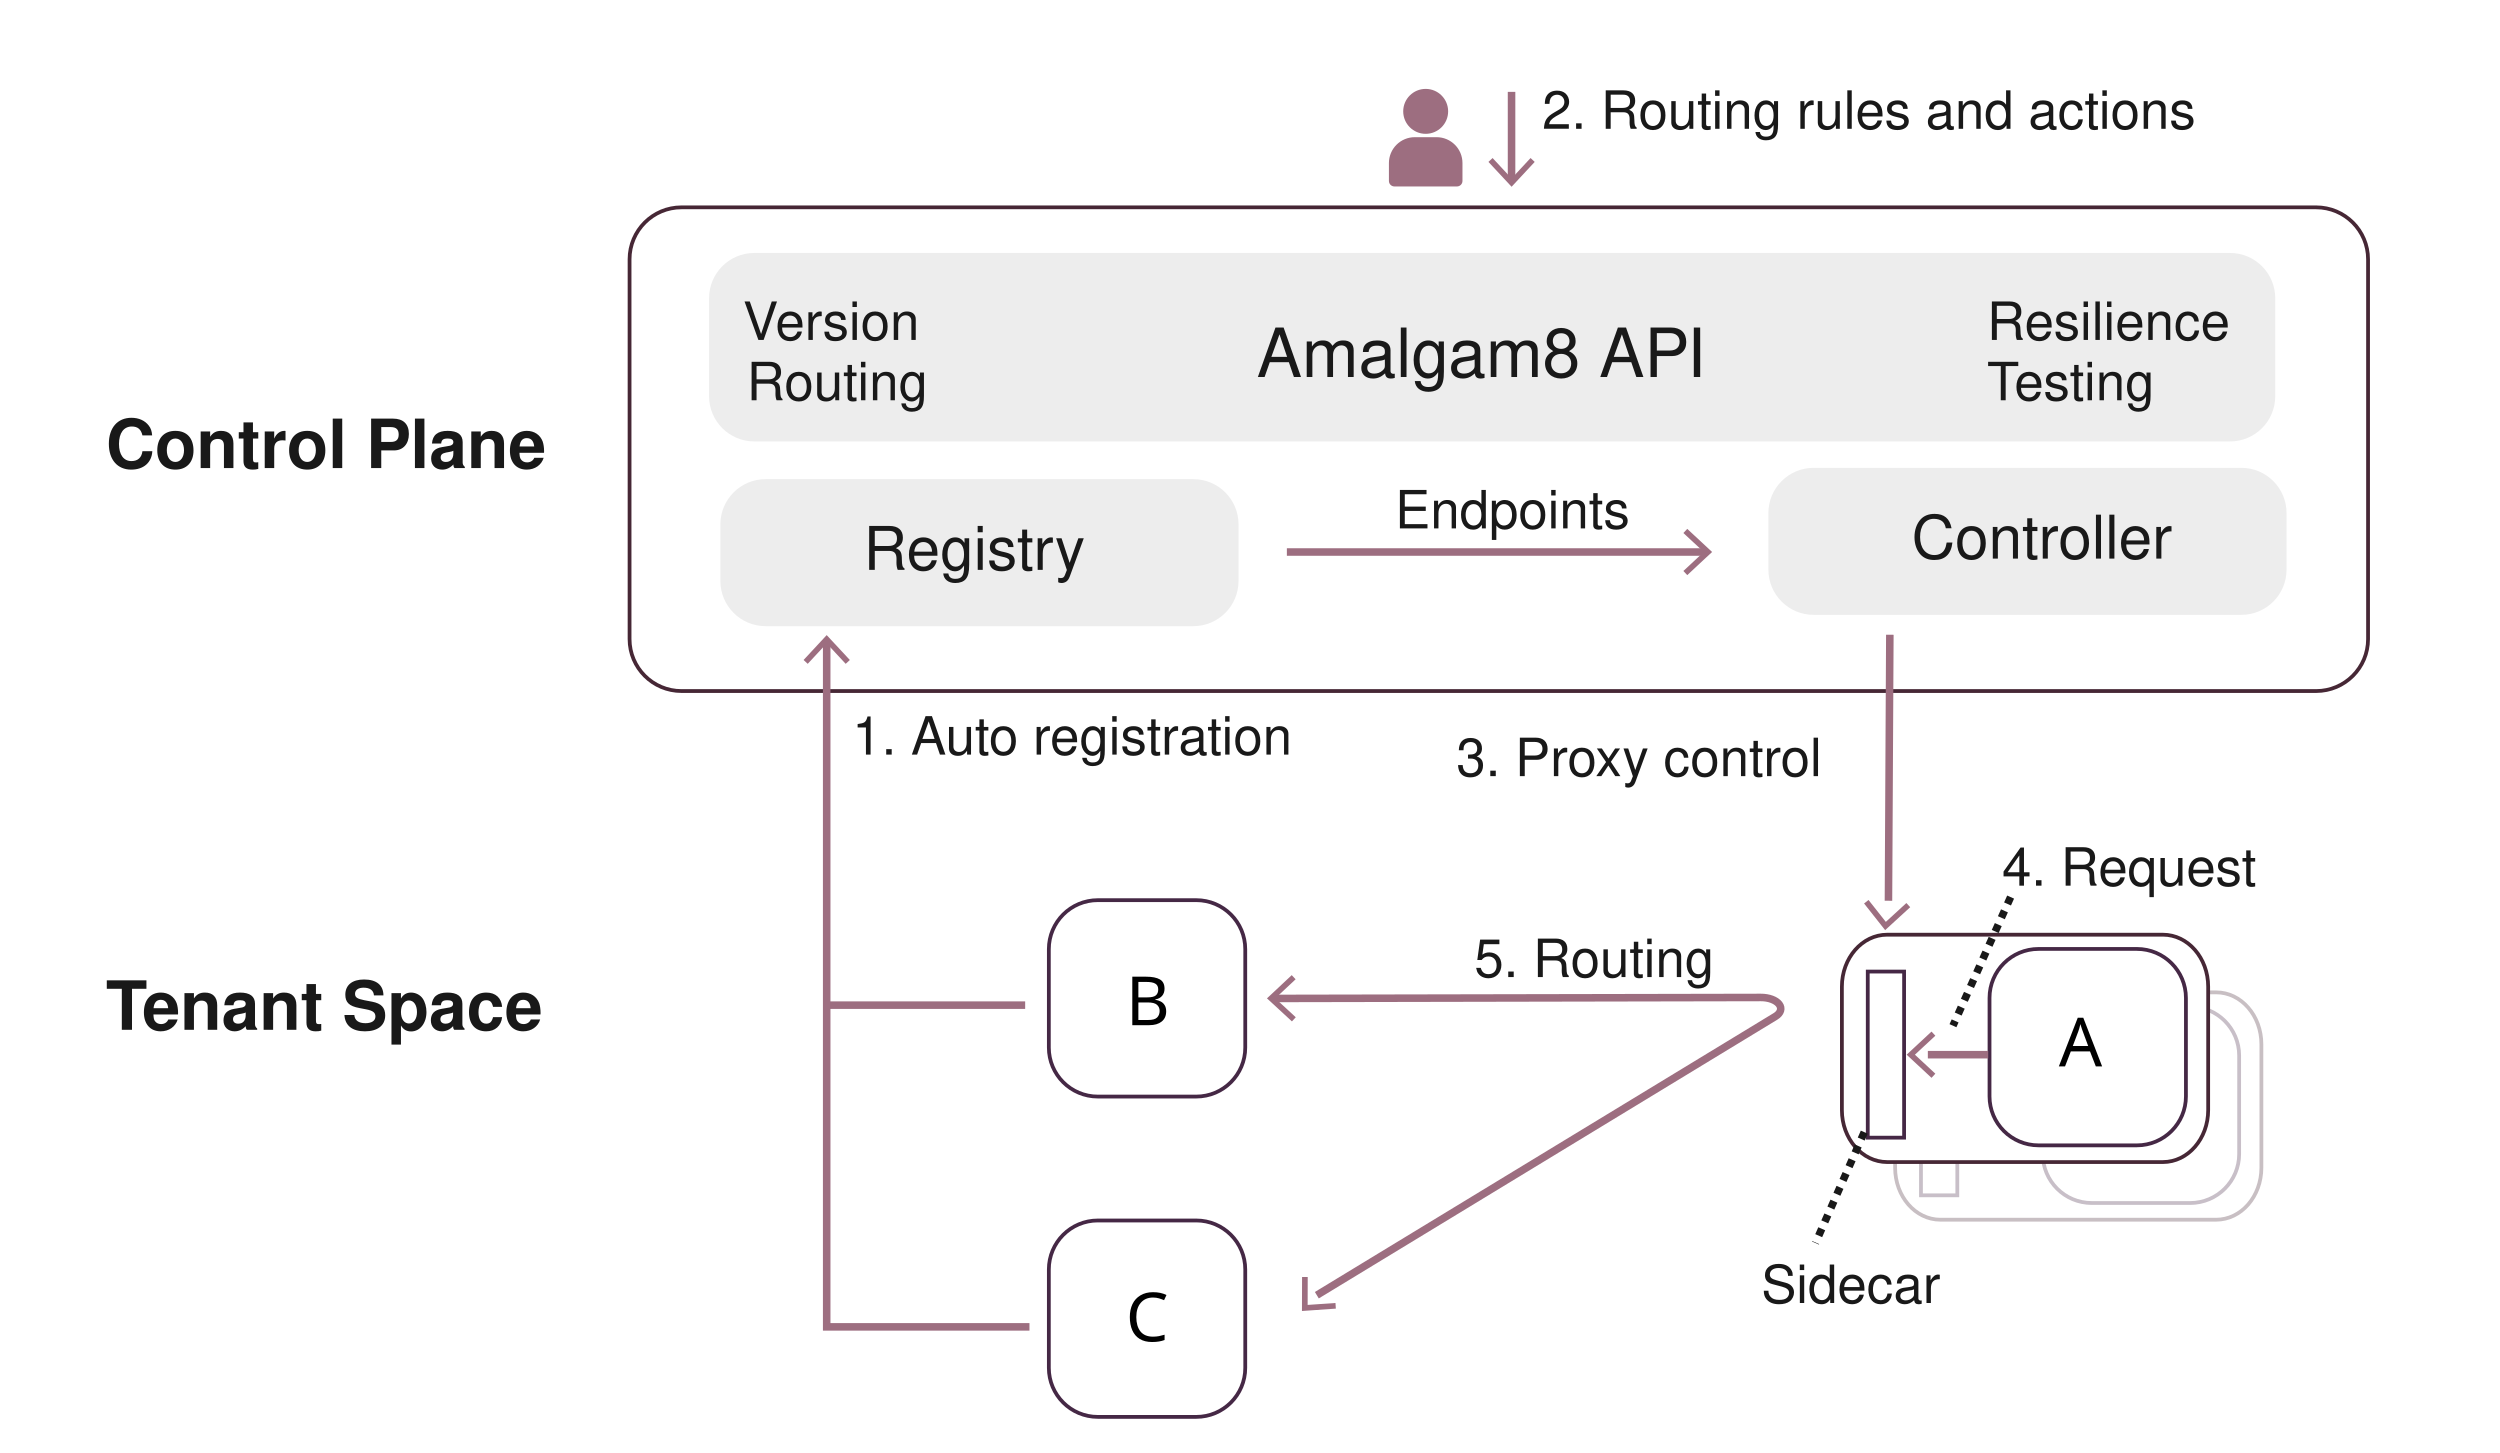
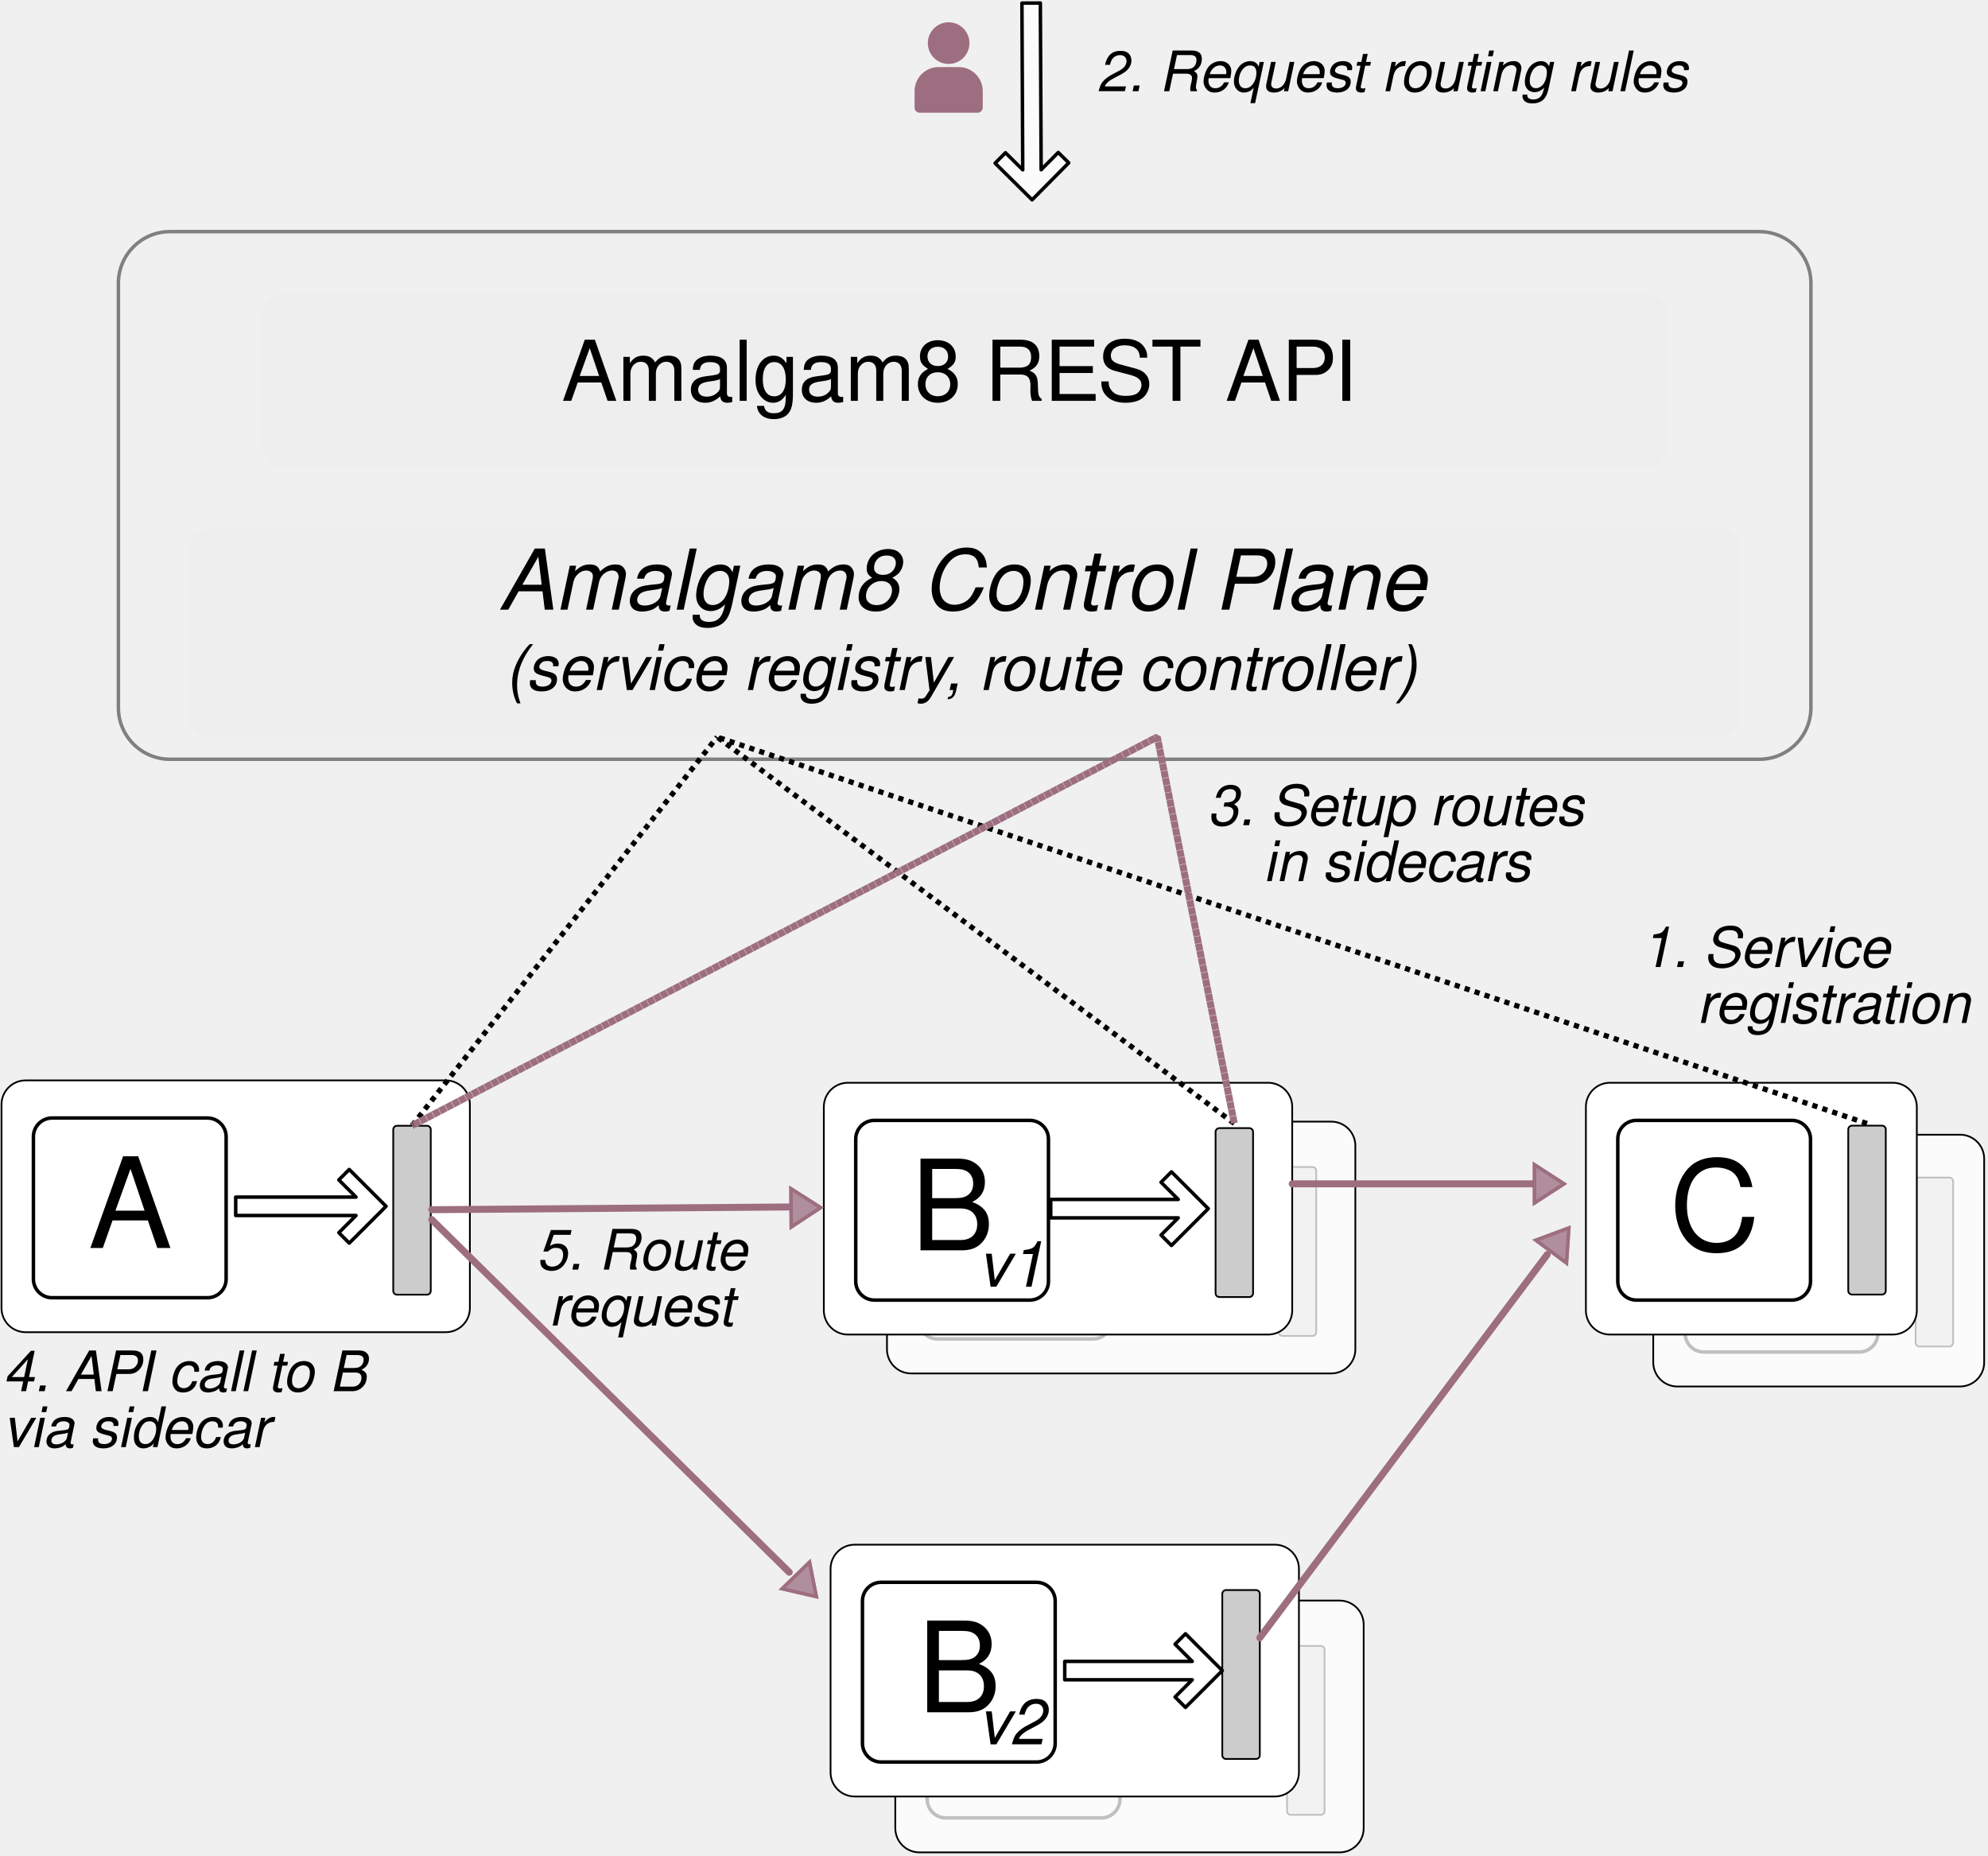
- <svg xmlns="http://www.w3.org/2000/svg" width="663.16" height="385.34" stroke="null" style="vector-effect: non-scaling-stroke;">
-   <defs stroke="null" style="vector-effect: non-scaling-stroke;">
-     <style stroke="null" style="vector-effect: non-scaling-stroke;">.cls-1,.cls-11,.cls-3,.cls-8{fill:#fff;}.cls-2,.cls-3{font-size:20px;font-weight:700;}.cls-2,.cls-4,.cls-6,.cls-7{fill:#444;}.cls-10,.cls-11,.cls-2,.cls-3,.cls-4,.cls-6,.cls-7,.cls-9{font-family:Montserrat;}.cls-11,.cls-4{font-size:10px;}.cls-5{fill:#ededed;}.cls-6,.cls-9{font-size:18px;}.cls-10,.cls-7{font-size:12px;}.cls-8{stroke:#452845;}.cls-12,.cls-8{stroke-miterlimit:10;}.cls-12{fill:none;stroke:#9d6e80;stroke-width:2px;}.cls-13{fill:#9d6e80;}</style>
-   </defs>
-   <g stroke="null">
-     <rect stroke="null" x="-1" y="-1" width="665.16" height="387.34" id="canvas_background" fill="#ffffff" />
+ <svg xmlns="http://www.w3.org/2000/svg" width="100%" height="100%" viewBox="0 0 569 531" version="1.1" xml:space="preserve" style="fill-rule:evenodd;clip-rule:evenodd;stroke-linecap:round;stroke-linejoin:round;stroke-miterlimit:1.414;">
+   <path id="Container" d="M134.489,316.124c0,-3.806 -3.09,-6.896 -6.896,-6.896l-120.264,0c-3.806,0 -6.896,3.09 -6.896,6.896l0,58.275c0,3.806 3.09,6.895 6.896,6.895l120.264,0c3.806,0 6.896,-3.089 6.896,-6.895l0,-58.275Z" style="fill:#fff;stroke-width:0.5px;stroke:#000;" />
+   <path id="App" d="M64.724,325.336c0,-2.948 -2.394,-5.341 -5.342,-5.341l-44.479,0c-2.948,0 -5.341,2.393 -5.341,5.341l0,40.754c0,2.948 2.393,5.342 5.341,5.342l44.479,0c2.948,0 5.342,-2.394 5.342,-5.342l0,-40.754Z" style="fill:none;stroke-width:1px;stroke:#000;" />
+   <path id="Sidecar" d="M123.291,323.302c0,-0.602 -0.488,-1.09 -1.09,-1.09l-8.557,0c-0.602,0 -1.09,0.488 -1.09,1.09l0,46.166c0,0.601 0.488,1.09 1.09,1.09l8.557,0c0.602,0 1.09,-0.489 1.09,-1.09l0,-46.166Z" style="fill:#ccc;stroke-width:0.5px;stroke:#000;" />
+   <text id="App-Name" x="25.256px" y="357.194px" style="font-family:'Helvetica';font-size:36px;fill:#000;">A</text>
+   <g transform="matrix(1,0,0,1,-386.206,-98.8264)">
+     <text x="855.912px" y="375.608px" style="font-family:'Helvetica-Oblique', 'Helvetica';font-style:italic;font-size:16px;fill:#000;">1. Service</text>
+     <text x="871.912px" y="391.608px" style="font-family:'Helvetica-Oblique', 'Helvetica';font-style:italic;font-size:16px;fill:#000;">registration</text>
  </g>
-   <g stroke="null">
-     <g stroke="null" opacity="0.3" id="svg_30">
-       <rect stroke="#462735" fill="#444444" class="cls-1" width="97.16" height="60.31" rx="12" ry="13.78" id="svg_23" y="263.235" x="502.706" />
-       <rect stroke="null" fill="#444444" class="cls-8" x="541.866" y="267.015" width="52.1" height="52.1" rx="13" ry="13" id="svg_25" />
-       <text stroke="null" fill="#444444" class="cls-9" y="298.175" x="560.256" id="svg_26">A</text>
-       <rect stroke="null" class="cls-8" x="509.566" y="273.015" width="9.64" height="44.06" id="svg_27" fill="#444444" />
-       <line stroke="null" fill="#444444" class="cls-12" x1="525.506" y1="295.065" x2="541.516" y2="295.065" id="svg_28" />
-       <polygon stroke="null" fill="#444444" class="cls-13" points="526.476,301.206 527.496,300.106 522.076,295.066 527.496,290.036 526.476,288.936 519.876,295.066 526.476,301.206 " id="svg_29" />
-     </g>
-     <rect stroke="#462735" style="vector-effect: non-scaling-stroke;" class="cls-1" width="461.16" height="128.31" rx="13.78" ry="13.78" id="svg_1" y="55" x="167" />
-     <rect stroke="null" class="cls-5" x="191.09" y="127.1" width="137.45" height="39" rx="12" ry="12" id="svg_90" />
-     <rect stroke="null" class="cls-5" x="1623.16" y="473.01" width="165.6" height="50" rx="12" ry="12" transform="rotate(-180 1705.96,498.01) " id="svg_14" />
-     <rect stroke="null" class="cls-5" x="800.56" y="473.01" width="128.55" height="50" rx="12" ry="12" transform="rotate(-180 864.835,498.01) " id="svg_15" />
-     <rect stroke="null" style="vector-effect: non-scaling-stroke;" class="cls-5" x="188.09" y="67.1" width="415.45" height="50" rx="12" ry="12" id="svg_24" />
-     <rect stroke="null" class="cls-8" x="278.22" y="238.78" width="52.1" height="52.1" rx="13" ry="13" id="svg_40" />
-     <rect stroke="null" class="cls-8" x="278.22" y="323.75" width="52.1" height="52.1" rx="13" ry="13" id="svg_42" />
-     <text stroke="null" class="cls-9" y="271.94" x="298.61" id="svg_53">B</text>
-     <text stroke="null" class="cls-9" y="355.8" x="298.61" id="svg_55">C</text>
-     <line stroke="null" class="cls-12" x1="452.54" y1="146.43" x2="341.36" y2="146.43" id="svg_74" />
-     <polygon stroke="null" class="cls-13" points="447.57,140.29 446.54,141.39 451.96,146.42 446.54,151.46 447.57,152.56 454.16,146.42 447.57,140.29 " id="svg_75" />
-     <line stroke="null" class="cls-12" x1="400.96" y1="47.92" x2="400.96" y2="24.37" id="svg_76" />
-     <polygon stroke="null" class="cls-13" points="407.1,42.95 406,41.92 400.97,47.34 395.93,41.92 394.83,42.95 400.97,49.54 407.1,42.95 " id="svg_77" />
-     <line stroke="null" class="cls-12" x1="500.94" y1="238.94" x2="501.305" y2="168.376" id="svg_80" />
-     <path stroke="null" class="cls-12" d="m349.306,343.57l121.634,-73.942a5.25,2.988 0 0 0 -3.862,-5.038l-129.378,0.263" id="svg_82" />
-     <polygon stroke="null" class="cls-13" points="354.35,347.13 354.25,345.63 346.87,346.15 346.89,338.75 345.39,338.75 345.36,347.76 354.35,347.13 " id="svg_83" />
-     <polygon stroke="null" class="cls-13" points="342.65,258.67 343.68,259.77 338.28,264.82 343.72,269.84 342.7,270.94 336.08,264.83 342.65,258.67 " id="svg_84" />
-     <polyline stroke="null" class="cls-12" points="219.29,170.1 219.29,351.97 273.08,351.97 " id="svg_85" />
-     <polygon stroke="null" class="cls-13" points="213.16,175.07 214.26,176.09 219.29,170.67 224.33,176.09 225.43,175.07 219.29,168.47 213.16,175.07 " id="svg_86" />
-     <line stroke="null" class="cls-12" x1="271.94" y1="266.63" x2="219.94" y2="266.63" id="svg_87" />
-     <path stroke="null" class="cls-13" d="m375.3,36.39l5.78,0a6.86,6.86 0 0 1 6.86,6.86l0,4.75a1.46,1.46 0 0 1 -1.46,1.46l-16.59,0a1.46,1.46 0 0 1 -1.46,-1.46l0,-4.75a6.86,6.86 0 0 1 6.87,-6.86z" id="svg_88" />
-     <circle stroke="null" class="cls-13" cx="378.18" cy="29.54" r="5.96" id="svg_89" />
-     <text stroke="null" fill="#191919" stroke-width="0" stroke-opacity="null" x="229.08" y="151.17" id="svg_91" font-size="16" font-family="Helvetica, Arial, sans-serif" text-anchor="start" xml:space="preserve" font-weight="normal">Registry</text>
-     <text stroke="null" fill="#191919" stroke-width="0" stroke-opacity="null" x="333.357" y="100.008" id="svg_92" font-size="18" font-family="Helvetica, Arial, sans-serif" text-anchor="start" xml:space="preserve" font-weight="normal">Amalgam8 API</text>
-     <rect stroke="null" style="vector-effect: non-scaling-stroke;" class="cls-5" x="469.09" y="124.1" width="137.45" height="39" rx="12" ry="12" id="svg_93" />
-     <text stroke="null" fill="#191919" stroke-width="0" stroke-opacity="null" x="507.08" y="148.17" id="svg_94" font-size="16" font-family="Helvetica, Arial, sans-serif" text-anchor="start" xml:space="preserve" font-weight="normal">Controller</text>
-     <text stroke="null" fill="#191919" stroke-width="0" stroke-opacity="null" x="197.08" y="90.17" id="svg_100" font-size="14" font-family="Helvetica, Arial, sans-serif" text-anchor="start" xml:space="preserve" font-weight="normal">Version</text>
-     <text stroke="null" fill="#191919" stroke-width="0" stroke-opacity="null" x="198.08" y="106.17" id="svg_101" font-size="14" font-family="Helvetica, Arial, sans-serif" text-anchor="start" xml:space="preserve" font-weight="normal">Routing</text>
-     <text stroke="null" fill="#191919" stroke-width="0" stroke-opacity="null" x="527.08" y="90.17" id="svg_102" font-size="14" font-family="Helvetica, Arial, sans-serif" text-anchor="start" xml:space="preserve" font-weight="normal">Resilience</text>
-     <text stroke="null" fill="#191919" stroke-width="0" stroke-opacity="null" x="527.08" y="106.17" id="svg_103" font-size="14" font-family="Helvetica, Arial, sans-serif" text-anchor="start" xml:space="preserve" font-weight="normal">Testing</text>
-     <text stroke="null" fill="#191919" stroke-width="null" x="28.08" y="273.17" id="svg_107" font-size="18" font-family="Helvetica, Arial, sans-serif" text-anchor="start" xml:space="preserve" font-weight="bold">Tenant Space</text>
-     <text stroke="null" fill="#191919" stroke-width="null" x="28.08" y="124.17" id="svg_108" font-size="18" font-family="Helvetica, Arial, sans-serif" text-anchor="start" xml:space="preserve" font-weight="bold">Control Plane</text>
-     <text stroke="null" style="vector-effect: non-scaling-stroke;" fill="#191919" stroke-width="0" stroke-opacity="null" x="467.198" y="345.641" id="svg_109" font-size="14" font-family="Helvetica, Arial, sans-serif" text-anchor="start" xml:space="preserve" font-weight="normal">Sidecar</text>
-     <text stroke="null" fill="#191919" stroke-width="0" stroke-opacity="null" x="370.08" y="140.17" id="svg_112" font-size="14" font-family="Helvetica, Arial, sans-serif" text-anchor="start" xml:space="preserve" font-weight="normal">Endpoints</text>
-     <text style="cursor: move;" stroke="null" fill="#191919" stroke-width="0" stroke-opacity="null" x="409.08" y="34.17" id="svg_113" font-size="14" font-family="Helvetica, Arial, sans-serif" text-anchor="start" xml:space="preserve" font-weight="normal">2. Routing rules and actions</text>
-     <text stroke="null" style="vector-effect: non-scaling-stroke;" fill="#191919" stroke-width="0" stroke-opacity="null" x="386.315" y="205.876" id="svg_114" font-size="14" font-family="Helvetica, Arial, sans-serif" text-anchor="start" xml:space="preserve" font-weight="normal">3. Proxy control</text>
-     <text style="cursor: move;" stroke="null" fill="#191919" stroke-width="0" stroke-opacity="null" x="226.08" y="200.17" id="svg_116" font-size="14" font-family="Helvetica, Arial, sans-serif" text-anchor="start" xml:space="preserve" font-weight="normal">1. Auto registration</text>
-     <text stroke="null" style="vector-effect: non-scaling-stroke;" fill="#191919" stroke-width="0" stroke-opacity="null" x="531.08" y="234.935" id="svg_117" font-size="14" font-family="Helvetica, Arial, sans-serif" text-anchor="start" xml:space="preserve" font-weight="normal">4. Request</text>
-     <text style="cursor: move;" stroke="null" fill="#191919" stroke-width="0" stroke-opacity="null" x="391.08" y="259.17" id="svg_118" font-size="14" font-family="Helvetica, Arial, sans-serif" text-anchor="start" xml:space="preserve" font-weight="normal">5. Routing</text>
-     <g stroke="null" id="svg_22">
-       <rect stroke="#462735" class="cls-1" width="97.16" height="60.31" rx="12" ry="13.78" id="svg_6" y="247.941" x="488.588" />
-       <rect stroke="null" class="cls-8" x="527.748" y="251.721" width="52.1" height="52.1" rx="13" ry="13" id="svg_38" />
-       <text stroke="null" class="cls-9" y="282.881" x="546.138" id="svg_54">A</text>
-       <rect stroke="null" class="cls-8" x="495.448" y="257.721" width="9.64" height="44.06" id="svg_57" fill="#4b252d" />
-       <line stroke="null" class="cls-12" x1="511.388" y1="279.771" x2="527.398" y2="279.771" id="svg_78" />
-       <polygon stroke="null" class="cls-13" points="512.359,285.911 513.379,284.811 507.959,279.771 513.379,274.741 512.359,273.641 505.759,279.771 512.359,285.911 " id="svg_79" />
-     </g>
-     <line stroke="#191919" style="vector-effect: non-scaling-stroke;" stroke-width="2" stroke-dasharray="2,2" stroke-linecap="null" stroke-linejoin="null" id="svg_32" y2="329.729" x2="481.58" y1="300.317" x1="494.521" fill="none" />
-     <line stroke="#191919" style="vector-effect: non-scaling-stroke;" stroke-width="2" stroke-dasharray="2,2" stroke-linecap="null" stroke-linejoin="null" id="svg_33" y2="272.082" x2="518.051" y1="237.964" x1="533.345" fill="none" />
-     <polygon transform="rotate(-16.01716 499.6852,237.005) " stroke="null" class="cls-13" points="505.43,242.44 504.76,241.1 498.14,244.4 495.33,237.55 493.94,238.12 497.36,246.46 505.43,242.44 " id="svg_81" />
+   <text x="313.882px" y="26.117px" style="font-family:'Helvetica-Oblique', 'Helvetica';font-style:italic;font-size:16px;fill:#000;">2. Request routing rules</text>
+   <g transform="matrix(1,0,0,1,-366.109,-92.4263)">
+     <text x="711.665px" y="328.62px" style="font-family:'Helvetica-Oblique', 'Helvetica';font-style:italic;font-size:16px;fill:#000;">3. Setup routes</text>
+     <text x="727.685px" y="344.62px" style="font-family:'Helvetica-Oblique', 'Helvetica';font-style:italic;font-size:16px;fill:#000;">in sidecars</text>
  </g>
+   <g transform="matrix(1,0,0,1,-350.454,-86.2701)">
+     <text x="351.281px" y="484.45px" style="font-family:'Helvetica-Oblique', 'Helvetica';font-style:italic;font-size:16px;fill:#000;">4. API call to B</text>
+     <text x="351.281px" y="500.45px" style="font-family:'Helvetica-Oblique', 'Helvetica';font-style:italic;font-size:16px;fill:#000;">via sidecar</text>
+   </g>
+   <g transform="matrix(1,0,0,1,-385.774,-57.0722)">
+     <text x="539.301px" y="420.461px" style="font-family:'Helvetica-Oblique', 'Helvetica';font-style:italic;font-size:16px;fill:#000;">5. Route</text>
+     <text x="542.859px" y="436.461px" style="font-family:'Helvetica-Oblique', 'Helvetica';font-style:italic;font-size:16px;fill:#000;">request</text>
+   </g>
+   <path id="App1" d="M537.48,340.879c0,-2.948 -2.393,-5.342 -5.341,-5.342l-44.479,0c-2.948,0 -5.342,2.394 -5.342,5.342l0,40.754c0,2.948 2.394,5.341 5.342,5.341l44.479,0c2.948,0 5.341,-2.393 5.341,-5.341l0,-40.754Z" style="fill:none;stroke-width:1px;stroke:#000;" />
+   <path id="Sidecar1" d="M559.02,338.132c0,-0.602 -0.488,-1.09 -1.09,-1.09l-8.557,0c-0.601,0 -1.09,0.488 -1.09,1.09l0,46.165c0,0.602 0.489,1.09 1.09,1.09l8.557,0c0.602,0 1.09,-0.488 1.09,-1.09l0,-46.165Z" style="fill:#ccc;stroke-width:0.5px;stroke:#000;" />
+   <text id="App-Name1" x="497.02px" y="372.737px" style="font-family:'Helvetica';font-size:36px;fill:#000;">C</text>
+   <path id="Container1" d="M567.904,331.666c0,-3.806 -3.09,-6.895 -6.896,-6.895l-80.923,0c-3.805,0 -6.895,3.089 -6.895,6.895l0,58.275c0,3.806 3.09,6.896 6.895,6.896l80.923,0c3.806,0 6.896,-3.09 6.896,-6.896l0,-58.275Z" style="fill:#fff;fill-opacity:0.753;stroke-width:0.5px;stroke:#000;" />
+   <path id="Container2" d="M548.625,316.799c0,-3.806 -3.09,-6.896 -6.896,-6.896l-80.923,0c-3.805,0 -6.895,3.09 -6.895,6.896l0,58.275c0,3.806 3.09,6.896 6.895,6.896l80.923,0c3.806,0 6.896,-3.09 6.896,-6.896l0,-58.275Z" style="fill:#fff;stroke-width:0.5px;stroke:#000;" />
+   <path id="App2" d="M518.201,326.012c0,-2.948 -2.393,-5.342 -5.341,-5.342l-44.479,0c-2.948,0 -5.342,2.394 -5.342,5.342l0,40.754c0,2.948 2.394,5.341 5.342,5.341l44.479,0c2.948,0 5.341,-2.393 5.341,-5.341l0,-40.754Z" style="fill:none;stroke-width:1px;stroke:#000;" />
+   <path id="Sidecar2" d="M539.741,323.264c0,-0.601 -0.488,-1.089 -1.09,-1.089l-8.557,0c-0.601,0 -1.09,0.488 -1.09,1.089l0,46.166c0,0.602 0.489,1.09 1.09,1.09l8.557,0c0.602,0 1.09,-0.488 1.09,-1.09l0,-46.166Z" style="fill:#ccc;stroke-width:0.5px;stroke:#000;" />
+   <text id="App-Name2" x="477.741px" y="357.87px" style="font-family:'Helvetica';font-size:36px;fill:#000;">C</text>
+   <path id="App3" d="M318.158,337.138c0,-2.947 -2.393,-5.341 -5.341,-5.341l-44.48,0c-2.948,0 -5.341,2.394 -5.341,5.341l0,40.755c0,2.948 2.393,5.341 5.341,5.341l44.48,0c2.948,0 5.341,-2.393 5.341,-5.341l0,-40.755Z" style="fill:none;stroke-width:1px;stroke:#000;" />
+   <path id="Sidecar3" d="M376.725,335.104c0,-0.601 -0.488,-1.09 -1.09,-1.09l-8.556,0c-0.602,0 -1.09,0.489 -1.09,1.09l0,46.166c0,0.601 0.488,1.09 1.09,1.09l8.556,0c0.602,0 1.09,-0.489 1.09,-1.09l0,-46.166Z" style="fill:#ccc;stroke-width:0.5px;stroke:#000;" />
+   <text id="App-Name3" x="278.691px" y="368.997px" style="font-family:'Helvetica';font-size:36px;fill:#000;">B</text>
+   <path id="Container3" d="M387.924,327.926c0,-3.806 -3.09,-6.896 -6.896,-6.896l-120.265,0c-3.806,0 -6.895,3.09 -6.895,6.896l0,58.275c0,3.806 3.089,6.896 6.895,6.896l120.265,0c3.806,0 6.896,-3.09 6.896,-6.896l0,-58.275Z" style="fill:#fff;fill-opacity:0.753;stroke-width:0.5px;stroke:#000;" />
+   <path id="App4" d="M320.544,474.221c0,-2.948 -2.393,-5.341 -5.341,-5.341l-44.48,0c-2.948,0 -5.341,2.393 -5.341,5.341l0,40.754c0,2.948 2.393,5.341 5.341,5.341l44.48,0c2.948,0 5.341,-2.393 5.341,-5.341l0,-40.754Z" style="fill:none;stroke-width:1px;stroke:#000;" />
+   <path id="Sidecar4" d="M379.111,472.187c0,-0.602 -0.488,-1.09 -1.09,-1.09l-8.557,0c-0.601,0 -1.089,0.488 -1.089,1.09l0,46.165c0,0.602 0.488,1.09 1.089,1.09l8.557,0c0.602,0 1.09,-0.488 1.09,-1.09l0,-46.165Z" style="fill:#ccc;stroke-width:0.5px;stroke:#000;" />
+   <text id="App-Name4" x="281.077px" y="506.079px" style="font-family:'Helvetica';font-size:36px;fill:#000;">B</text>
+   <path id="Container4" d="M390.31,465.009c0,-3.806 -3.09,-6.896 -6.896,-6.896l-120.265,0c-3.806,0 -6.896,3.09 -6.896,6.896l0,58.274c0,3.806 3.09,6.896 6.896,6.896l120.265,0c3.806,0 6.896,-3.09 6.896,-6.896l0,-58.274Z" style="fill:#fff;fill-opacity:0.753;stroke-width:0.5px;stroke:#000;" />
+   <path id="Container5" d="M369.853,316.799c0,-3.806 -3.09,-6.896 -6.896,-6.896l-120.265,0c-3.806,0 -6.895,3.09 -6.895,6.896l0,58.275c0,3.806 3.089,6.896 6.895,6.896l120.265,0c3.806,0 6.896,-3.09 6.896,-6.896l0,-58.275Z" style="fill:#fff;stroke-width:0.5px;stroke:#000;" />
+   <path id="App5" d="M300.087,326.012c0,-2.948 -2.393,-5.342 -5.341,-5.342l-44.48,0c-2.947,0 -5.341,2.394 -5.341,5.342l0,40.754c0,2.948 2.394,5.341 5.341,5.341l44.48,0c2.948,0 5.341,-2.393 5.341,-5.341l0,-40.754Z" style="fill:none;stroke-width:1px;stroke:#000;" />
+   <path id="Sidecar5" d="M358.654,323.977c0,-0.601 -0.488,-1.09 -1.09,-1.09l-8.556,0c-0.602,0 -1.09,0.489 -1.09,1.09l0,46.166c0,0.602 0.488,1.09 1.09,1.09l8.556,0c0.602,0 1.09,-0.488 1.09,-1.09l0,-46.166Z" style="fill:#ccc;stroke-width:0.5px;stroke:#000;" />
+   <text x="279.991px" y="368.27px" style="font-family:'Helvetica-Oblique', 'Helvetica';font-style:italic;font-size:18px;fill:#000;">v1</text>
+   <text id="App-Name5" x="260.62px" y="357.87px" style="font-family:'Helvetica';font-size:36px;fill:#000;">B</text>
+   <path id="Container6" d="M371.777,449.013c0,-3.806 -3.09,-6.895 -6.896,-6.895l-120.264,0c-3.806,0 -6.896,3.089 -6.896,6.895l0,58.275c0,3.806 3.09,6.896 6.896,6.896l120.264,0c3.806,0 6.896,-3.09 6.896,-6.896l0,-58.275Z" style="fill:#fff;stroke-width:0.5px;stroke:#000;" />
+   <path id="App6" d="M302.012,458.226c0,-2.948 -2.394,-5.342 -5.342,-5.342l-44.479,0c-2.948,0 -5.341,2.394 -5.341,5.342l0,40.754c0,2.948 2.393,5.341 5.341,5.341l44.479,0c2.948,0 5.342,-2.393 5.342,-5.341l0,-40.754Z" style="fill:none;stroke-width:1px;stroke:#000;" />
+   <path id="Sidecar6" d="M360.579,456.191c0,-0.601 -0.488,-1.09 -1.09,-1.09l-8.557,0c-0.601,0 -1.09,0.489 -1.09,1.09l0,46.166c0,0.602 0.489,1.09 1.09,1.09l8.557,0c0.602,0 1.09,-0.488 1.09,-1.09l0,-46.166Z" style="fill:#ccc;stroke-width:0.5px;stroke:#000;" />
+   <text x="279.991px" y="499.27px" style="font-family:'Helvetica-Oblique', 'Helvetica';font-style:italic;font-size:18px;fill:#000;">v2</text>
+   <text id="App-Name6" x="262.544px" y="490.084px" style="font-family:'Helvetica';font-size:36px;fill:#000;">B</text>
+   <g>
+     <path d="M498.288,157.474c0,-3.42 -2.777,-6.197 -6.197,-6.197l-431.981,0c-3.42,0 -6.197,2.777 -6.197,6.197l0,47.272c0,3.42 2.777,6.197 6.197,6.197l431.981,0c3.42,0 6.197,-2.777 6.197,-6.197l0,-47.272Z" style="fill:#edeeed;" />
+     <text x="142.7px" y="174.492px" style="font-family:'Helvetica-Oblique', 'Helvetica';font-style:italic;font-size:24px;fill:#000;">Amalgam8 Control Plane</text>
+     <text x="144.563px" y="197.492px" style="font-family:'Helvetica-Oblique', 'Helvetica';font-style:italic;font-size:18px;fill:#000;">(service registry, route controller)</text>
+   </g>
+   <g>
+     <path d="M477.015,89.321c0,-2.784 -2.26,-5.044 -5.044,-5.044l-391.741,0c-2.784,0 -5.044,2.26 -5.044,5.044l0,39.122c0,2.784 2.26,5.045 5.044,5.045l391.741,0c2.784,0 5.044,-2.261 5.044,-5.045l0,-39.122Z" style="fill:#edeeed;" />
+     <text x="160.729px" y="114.73px" style="font-family:'Helvetica';font-size:24px;fill:#000;">Amalgam8 REST API</text>
+   </g>
+   <path d="M518.315,81.067c0,-8.153 -6.619,-14.772 -14.772,-14.772l-454.885,0c-8.153,0 -14.772,6.619 -14.772,14.772l0,121.475c0,8.153 6.619,14.772 14.772,14.772l454.885,0c8.153,0 14.772,-6.619 14.772,-14.772l0,-121.475Z" style="fill:none;stroke-width:1px;stroke:#808080;" />
+   <path d="M117.923,322.175l87.334,-111.232" style="fill:none;stroke-width:1.5px;stroke-linecap:butt;stroke-linejoin:bevel;stroke-dasharray:1.5,1.5;stroke:#000;" />
+   <path d="M353.286,321.578l-148.029,-110.635" style="fill:none;stroke-width:1.5px;stroke-linecap:butt;stroke-linejoin:miter;stroke-dasharray:1.5,1.5;stroke:#000;" />
+   <path d="M534.373,321.578l-329.116,-110.635" style="fill:none;stroke-width:1.5px;stroke-linecap:butt;stroke-linejoin:miter;stroke-dasharray:1.5,1.5;stroke:#000;" />
+   <path d="M292.497,0.891l5.269,-0.025l0.23,47.716l4.897,-4.944l2.997,2.968l-10.487,10.589l-10.589,-10.487l2.969,-2.997l4.944,4.896l-0.23,-47.716Z" style="fill:#fff;fill-opacity:0.753;stroke-width:1px;stroke:#000;" />
+   <path d="M67.461,347.896l0,-5.269l34.44,0l-4.92,-4.921l2.983,-2.983l10.538,10.538l-10.538,10.538l-2.983,-2.983l4.92,-4.92l-34.44,0Z" style="fill:#fff;fill-opacity:0.753;stroke-width:1px;stroke:#000;" />
+   <path d="M304.749,480.785l0,-5.269l36.492,0l-4.92,-4.92l2.983,-2.984l10.538,10.539l-10.538,10.538l-2.983,-2.983l4.92,-4.921l-36.492,0Z" style="fill:#fff;fill-opacity:0.753;stroke-width:1px;stroke:#000;" />
+   <path d="M300.735,348.571l0,-5.269l36.492,0l-4.92,-4.92l2.983,-2.984l10.538,10.539l-10.538,10.538l-2.983,-2.983l4.92,-4.921l-36.492,0Z" style="fill:#fff;fill-opacity:0.753;stroke-width:1px;stroke:#000;" />
+   <path d="M353.286,321.578l-22.053,-110.635l-213.31,111.232" style="fill:none;stroke-width:2px;stroke-linecap:butt;stroke-linejoin:bevel;stroke-dasharray:0,0.1,2,0;stroke:#9d6e80;" />
+   <path d="M449.577,350.726l-0.78,11.723l-10.235,-7.636l11.015,-4.087Z" style="fill:#9d6e80;fill-opacity:0.753;" />
+   <path d="M448.797,362.449l-10.235,-7.636l11.015,-4.087l-0.78,11.723ZM440.633,355.111l7.289,5.437l0.555,-8.347l-7.844,2.91Z" style="fill:#9d6e80;" />
+   <path d="M442.842,359.063l-82.263,109.704" style="fill:none;stroke-width:2px;stroke-linejoin:bevel;stroke:#9d6e80;" />
+   <path d="M448.563,338.837l-9.863,6.385l0,-12.77l9.863,6.385Z" style="fill:#9d6e80;fill-opacity:0.753;" />
+   <path d="M448.563,338.837l-9.863,6.385l0,-12.77l9.863,6.385ZM439.7,343.383l7.022,-4.546l-7.022,-4.547l0,9.093Z" style="fill:#9d6e80;" />
+   <path d="M438.7,338.837l-68.848,0" style="fill:none;stroke-width:2px;stroke-linejoin:bevel;stroke:#9d6e80;" />
+   <path d="M234.296,457.643l-11.45,-2.635l9.167,-8.89l2.283,11.525Z" style="fill:#9d6e80;fill-opacity:0.753;" />
+   <path d="M234.296,457.643l-11.45,-2.635l9.167,-8.89l2.283,11.525ZM224.862,454.446l8.153,1.876l-1.626,-8.207l-6.527,6.331Z" style="fill:#9d6e80;" />
+   <path d="M225.885,449.99l-102.316,-100.928" style="fill:none;stroke-width:2px;stroke-linejoin:bevel;stroke:#9d6e80;" />
+   <path d="M235.797,345.636l-9.814,6.46l-0.098,-12.77l9.912,6.31Z" style="fill:#9d6e80;fill-opacity:0.753;" />
+   <path d="M235.797,345.636l-9.814,6.46l-0.098,-12.77l9.912,6.31ZM226.969,350.25l6.987,-4.6l-7.057,-4.493l0.07,9.093Z" style="fill:#9d6e80;" />
+   <path d="M225.885,345.455l-102.316,0.783" style="fill:none;stroke-width:2px;stroke-linejoin:bevel;stroke:#9d6e80;" />
+   <path id="svg_88" d="M268.637,19.193l5.78,0c3.764,0 6.86,3.096 6.86,6.86l0,4.75c0,0.8 -0.659,1.46 -1.46,1.46l-16.59,0c-0.801,0 -1.46,-0.66 -1.46,-1.46l0,-4.75c0,0 0,0 0,0c0,-3.764 3.097,-6.86 6.86,-6.86l0.01,0Z" style="fill:#9d6e80;fill-rule:nonzero;" />
+   <circle id="svg_89" cx="271.517" cy="12.343" r="5.96" style="fill:#9d6e80;" />
</svg>
